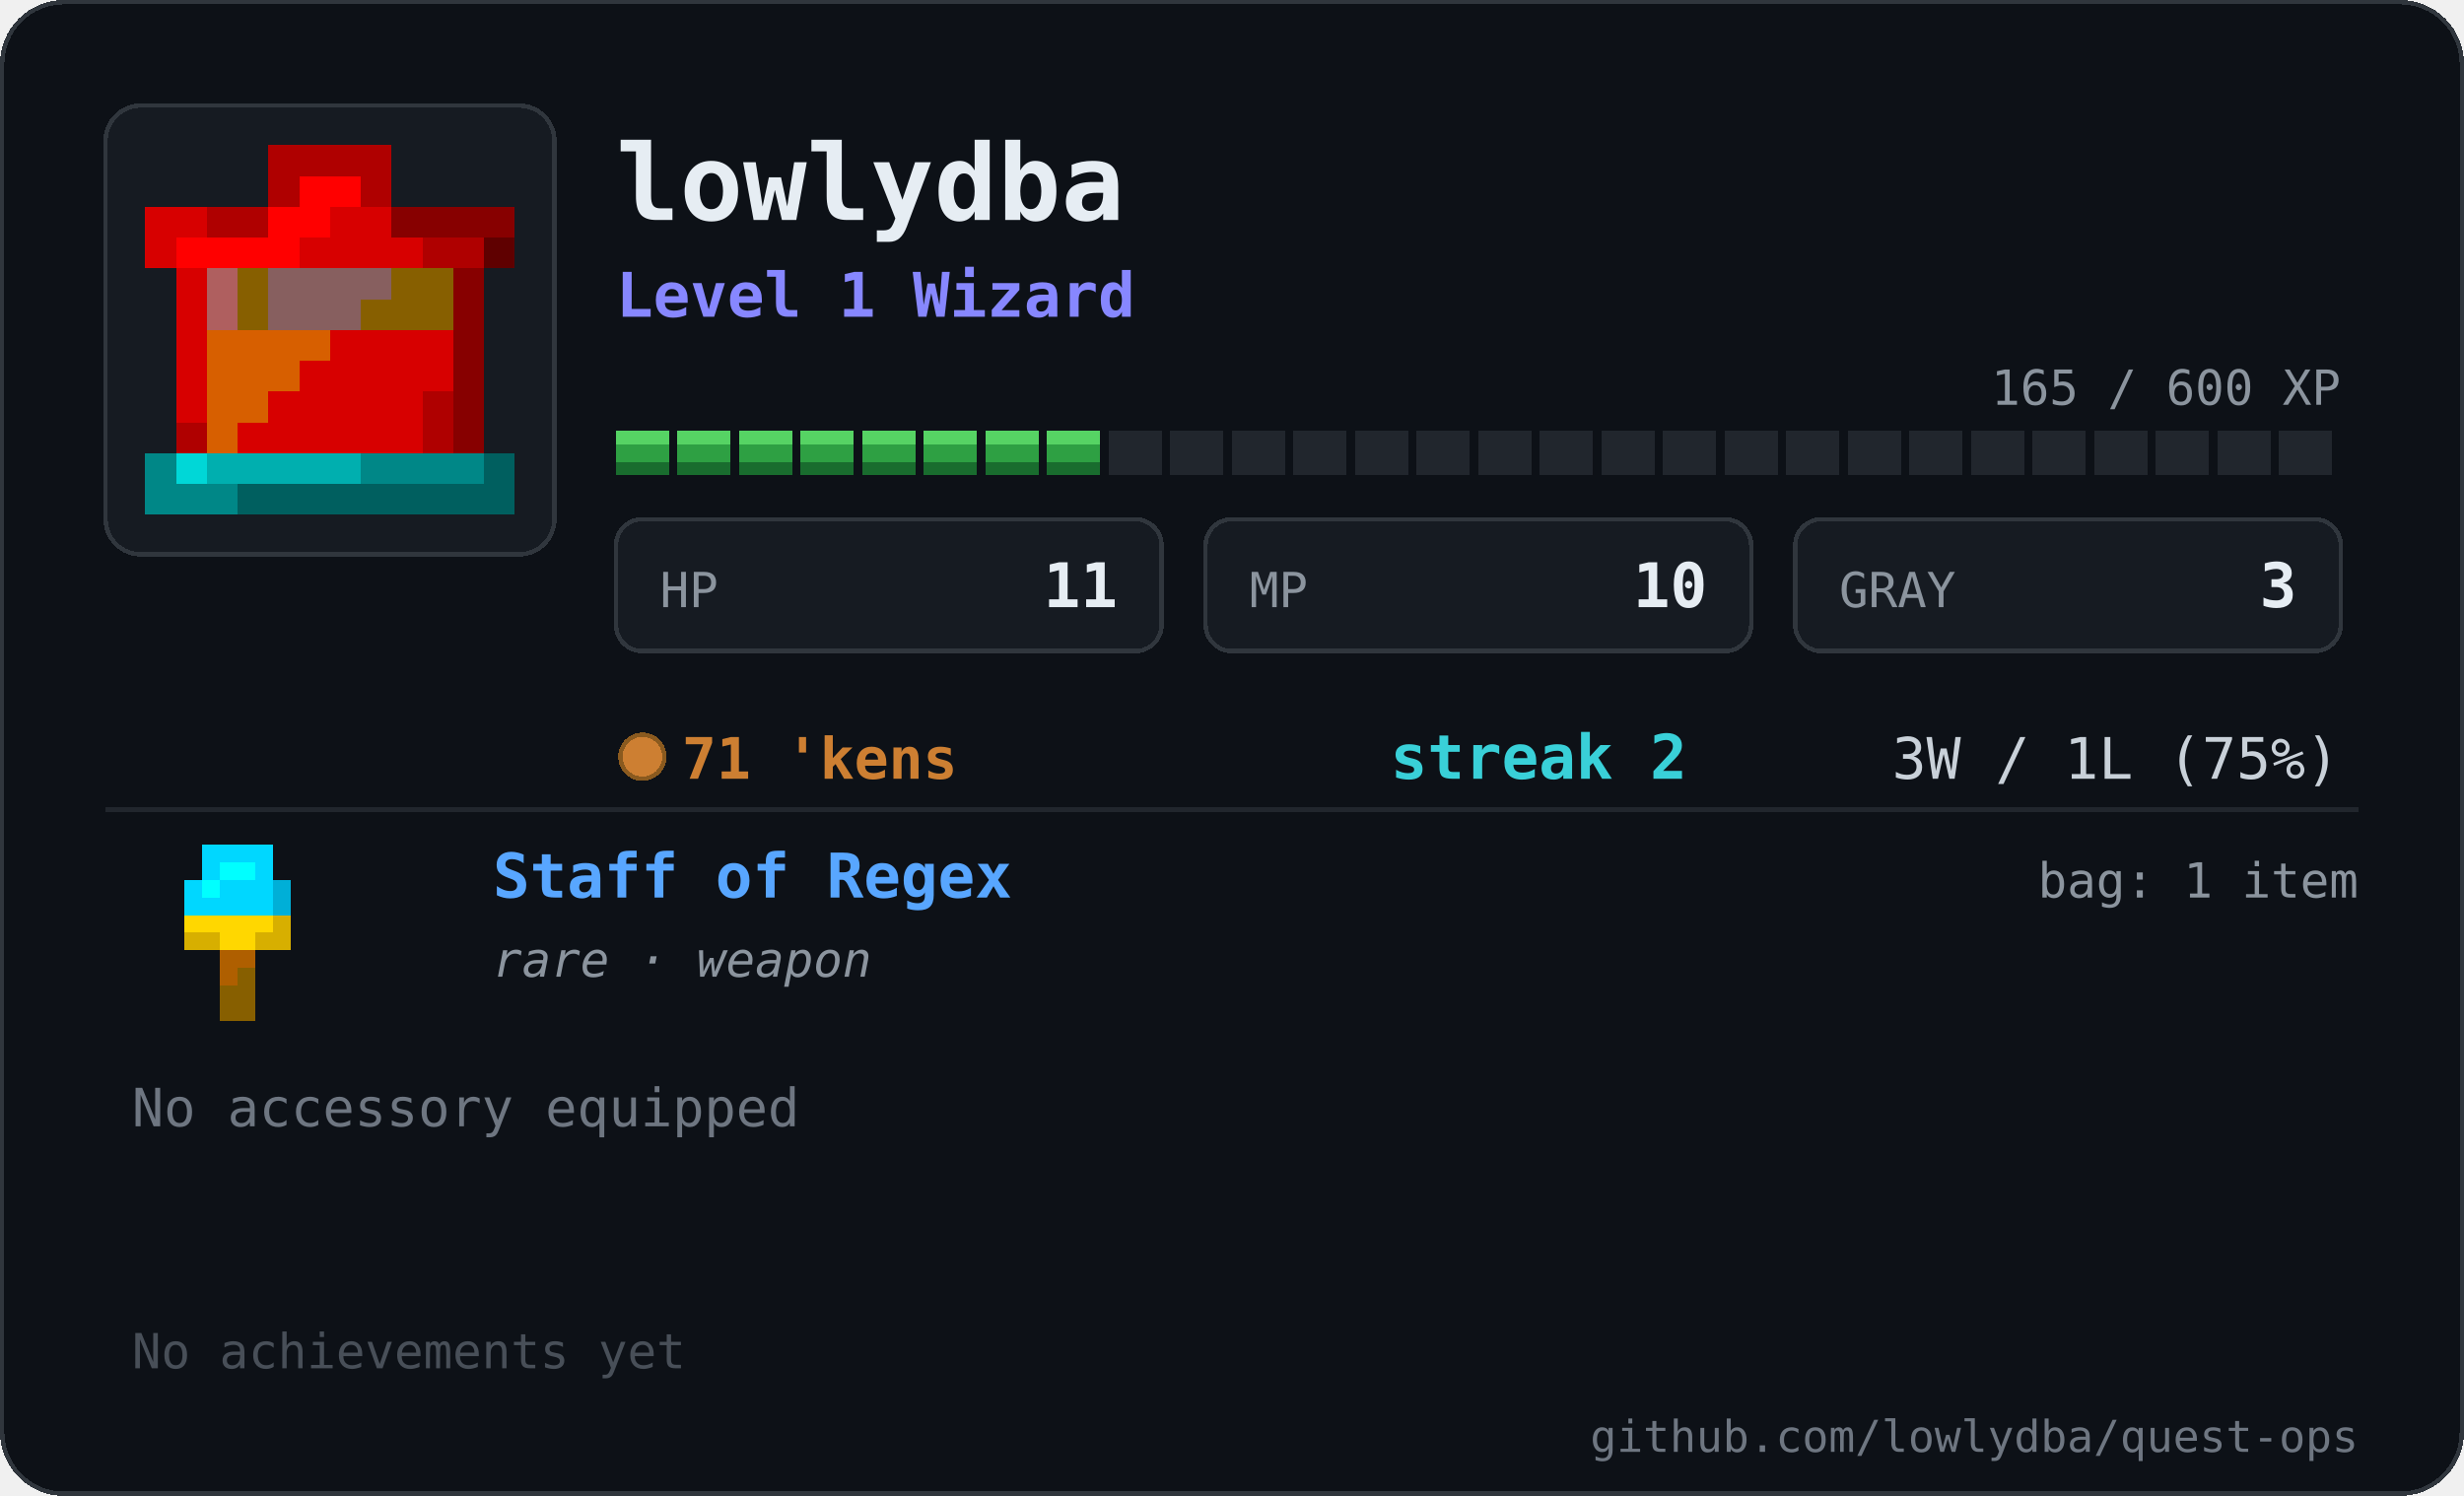
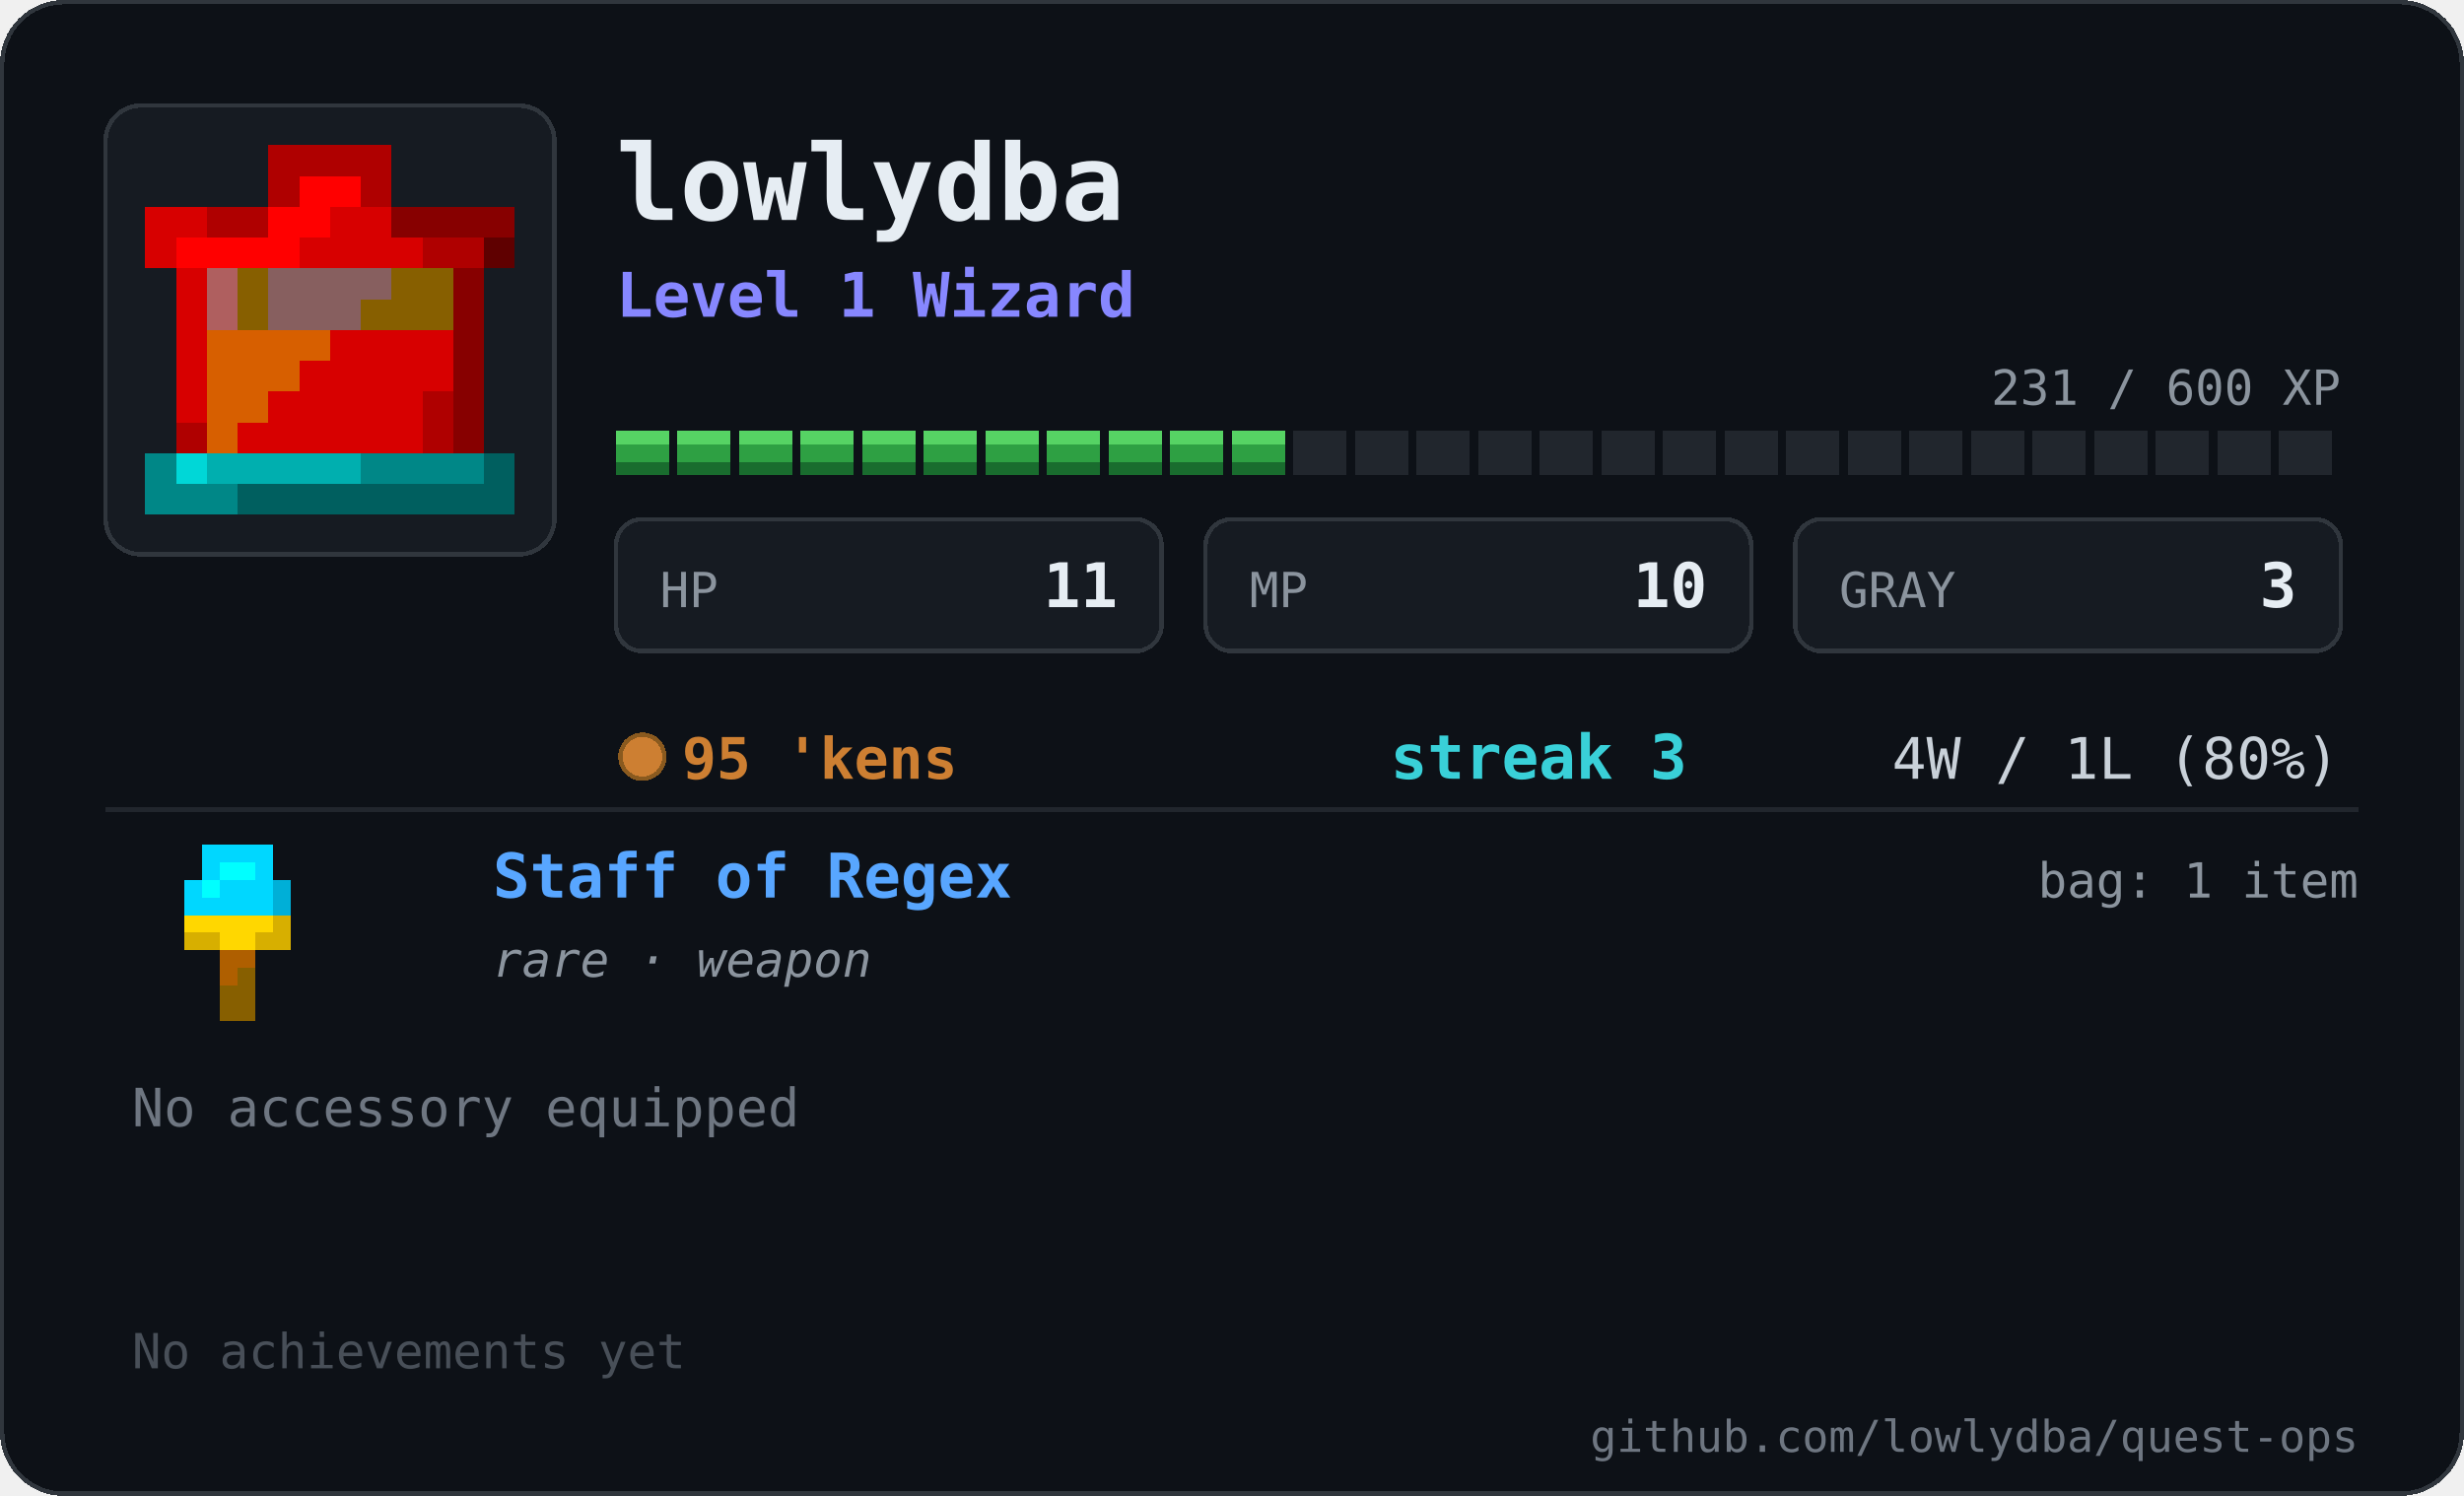
<svg xmlns="http://www.w3.org/2000/svg" width="560" height="340" viewBox="0 0 560 340" shape-rendering="crispEdges" role="img" aria-label="lowlydba, level 1 Wizard">
  <style>@media (prefers-color-scheme:light){.f0{fill:#ffffff}.s0{stroke:#ffffff}.f1{fill:#f6f8fa}.s1{stroke:#f6f8fa}.f2{fill:#eaeef2}.s2{stroke:#eaeef2}.f3{fill:#d0d7de}.s3{stroke:#d0d7de}.f4{fill:#1f2328}.s4{stroke:#1f2328}.f5{fill:#24292f}.s5{stroke:#24292f}.f6{fill:#59636e}.s6{stroke:#59636e}.f7{fill:#6e7781}.s7{stroke:#6e7781}.f8{fill:#8c959f}.s8{stroke:#8c959f}.f9{fill:#9a6700}.s9{stroke:#9a6700}.f10{fill:#1a7f37}.s10{stroke:#1a7f37}.f11{fill:#0969da}.s11{stroke:#0969da}.f12{fill:#8250df}.s12{stroke:#8250df}.f13{fill:#0e7c86}.s13{stroke:#0e7c86}.f14{fill:#7a838c}.s14{stroke:#7a838c}.f15{fill:#5c656d}.s15{stroke:#5c656d}.f16{fill:#a15c14}.s16{stroke:#a15c14}.f17{fill:#6b3f0c}.s17{stroke:#6b3f0c}.cls{fill:#54549e}}</style>
  <rect x="0.5" y="0.5" width="559" height="339" rx="14" fill="#0d1117" stroke="#30363d" class="f0 s3" />
  <rect x="24" y="24" width="102" height="102" rx="8" fill="#161b22" stroke="#30363d" class="f1 s3" />
  <rect x="61" y="33" width="28" height="7" fill="#af0000" />
  <rect x="61" y="40" width="7" height="7" fill="#af0000" />
  <rect x="68" y="40" width="14" height="7" fill="#ff0000" />
  <rect x="82" y="40" width="7" height="7" fill="#af0000" />
  <rect x="33" y="47" width="14" height="7" fill="#d70000" />
  <rect x="47" y="47" width="14" height="7" fill="#af0000" />
  <rect x="61" y="47" width="14" height="7" fill="#ff0000" />
  <rect x="75" y="47" width="14" height="7" fill="#d70000" />
  <rect x="89" y="47" width="28" height="7" fill="#870000" />
  <rect x="33" y="54" width="7" height="7" fill="#d70000" />
  <rect x="40" y="54" width="28" height="7" fill="#ff0000" />
  <rect x="68" y="54" width="28" height="7" fill="#d70000" />
  <rect x="96" y="54" width="14" height="7" fill="#af0000" />
  <rect x="110" y="54" width="7" height="7" fill="#5f0000" />
  <rect x="40" y="61" width="7" height="7" fill="#d70000" />
  <rect x="47" y="61" width="7" height="7" fill="#af5f5f" />
  <rect x="54" y="61" width="7" height="7" fill="#875f00" />
  <rect x="61" y="61" width="28" height="7" fill="#875f5f" />
  <rect x="89" y="61" width="14" height="7" fill="#875f00" />
  <rect x="103" y="61" width="7" height="7" fill="#870000" />
  <rect x="40" y="68" width="7" height="7" fill="#d70000" />
  <rect x="47" y="68" width="7" height="7" fill="#af5f5f" />
  <rect x="54" y="68" width="7" height="7" fill="#875f00" />
  <rect x="61" y="68" width="21" height="7" fill="#875f5f" />
  <rect x="82" y="68" width="21" height="7" fill="#875f00" />
  <rect x="103" y="68" width="7" height="7" fill="#870000" />
  <rect x="40" y="75" width="7" height="7" fill="#d70000" />
  <rect x="47" y="75" width="28" height="7" fill="#d75f00" />
  <rect x="75" y="75" width="28" height="7" fill="#d70000" />
  <rect x="103" y="75" width="7" height="7" fill="#870000" />
  <rect x="40" y="82" width="7" height="7" fill="#d70000" />
  <rect x="47" y="82" width="21" height="7" fill="#d75f00" />
  <rect x="68" y="82" width="35" height="7" fill="#d70000" />
  <rect x="103" y="82" width="7" height="7" fill="#870000" />
  <rect x="40" y="89" width="7" height="7" fill="#d70000" />
  <rect x="47" y="89" width="14" height="7" fill="#d75f00" />
  <rect x="61" y="89" width="35" height="7" fill="#d70000" />
  <rect x="96" y="89" width="7" height="7" fill="#af0000" />
  <rect x="103" y="89" width="7" height="7" fill="#870000" />
  <rect x="40" y="96" width="7" height="7" fill="#af0000" />
  <rect x="47" y="96" width="7" height="7" fill="#d75f00" />
  <rect x="54" y="96" width="42" height="7" fill="#d70000" />
  <rect x="96" y="96" width="7" height="7" fill="#af0000" />
  <rect x="103" y="96" width="7" height="7" fill="#870000" />
  <rect x="33" y="103" width="7" height="7" fill="#008787" />
  <rect x="40" y="103" width="7" height="7" fill="#00d7d7" />
  <rect x="47" y="103" width="35" height="7" fill="#00afaf" />
  <rect x="82" y="103" width="28" height="7" fill="#008787" />
  <rect x="110" y="103" width="7" height="7" fill="#005f5f" />
  <rect x="33" y="110" width="21" height="7" fill="#008787" />
  <rect x="54" y="110" width="63" height="7" fill="#005f5f" />
  <text x="140" y="50" fill="#e6edf3" class="f4" font-size="24" font-weight="bold" text-anchor="start" font-family="ui-monospace,SFMono-Regular,Menlo,Consolas,monospace">lowlydba</text>
  <text x="140" y="72" fill="#8787ff" class="cls" font-size="14" font-weight="bold" text-anchor="start" font-family="ui-monospace,SFMono-Regular,Menlo,Consolas,monospace">Level 1 Wizard</text>
  <rect x="140" y="98" width="12" height="10" fill="#196c2e" />
  <rect x="140" y="98" width="12" height="7" fill="#2ea043" />
  <rect x="140" y="98" width="12" height="3" fill="#56d364" />
  <rect x="154" y="98" width="12" height="10" fill="#196c2e" />
  <rect x="154" y="98" width="12" height="7" fill="#2ea043" />
  <rect x="154" y="98" width="12" height="3" fill="#56d364" />
  <rect x="168" y="98" width="12" height="10" fill="#196c2e" />
  <rect x="168" y="98" width="12" height="7" fill="#2ea043" />
  <rect x="168" y="98" width="12" height="3" fill="#56d364" />
  <rect x="182" y="98" width="12" height="10" fill="#196c2e" />
  <rect x="182" y="98" width="12" height="7" fill="#2ea043" />
  <rect x="182" y="98" width="12" height="3" fill="#56d364" />
  <rect x="196" y="98" width="12" height="10" fill="#196c2e" />
  <rect x="196" y="98" width="12" height="7" fill="#2ea043" />
  <rect x="196" y="98" width="12" height="3" fill="#56d364" />
  <rect x="210" y="98" width="12" height="10" fill="#196c2e" />
  <rect x="210" y="98" width="12" height="7" fill="#2ea043" />
  <rect x="210" y="98" width="12" height="3" fill="#56d364" />
  <rect x="224" y="98" width="12" height="10" fill="#196c2e" />
  <rect x="224" y="98" width="12" height="7" fill="#2ea043" />
  <rect x="224" y="98" width="12" height="3" fill="#56d364" />
  <rect x="238" y="98" width="12" height="10" fill="#196c2e" />
  <rect x="238" y="98" width="12" height="7" fill="#2ea043" />
  <rect x="238" y="98" width="12" height="3" fill="#56d364" />
-   <rect x="252" y="98" width="12" height="10" fill="#21262d" class="f2" />
-   <rect x="266" y="98" width="12" height="10" fill="#21262d" class="f2" />
-   <rect x="280" y="98" width="12" height="10" fill="#21262d" class="f2" />
+   <rect x="252" y="98" width="12" height="10" fill="#196c2e" />
+   <rect x="252" y="98" width="12" height="7" fill="#2ea043" />
+   <rect x="252" y="98" width="12" height="3" fill="#56d364" />
+   <rect x="266" y="98" width="12" height="10" fill="#196c2e" />
+   <rect x="266" y="98" width="12" height="7" fill="#2ea043" />
+   <rect x="266" y="98" width="12" height="3" fill="#56d364" />
+   <rect x="280" y="98" width="12" height="10" fill="#196c2e" />
+   <rect x="280" y="98" width="12" height="7" fill="#2ea043" />
+   <rect x="280" y="98" width="12" height="3" fill="#56d364" />
  <rect x="294" y="98" width="12" height="10" fill="#21262d" class="f2" />
  <rect x="308" y="98" width="12" height="10" fill="#21262d" class="f2" />
  <rect x="322" y="98" width="12" height="10" fill="#21262d" class="f2" />
  <rect x="336" y="98" width="12" height="10" fill="#21262d" class="f2" />
  <rect x="350" y="98" width="12" height="10" fill="#21262d" class="f2" />
  <rect x="364" y="98" width="12" height="10" fill="#21262d" class="f2" />
  <rect x="378" y="98" width="12" height="10" fill="#21262d" class="f2" />
  <rect x="392" y="98" width="12" height="10" fill="#21262d" class="f2" />
  <rect x="406" y="98" width="12" height="10" fill="#21262d" class="f2" />
  <rect x="420" y="98" width="12" height="10" fill="#21262d" class="f2" />
  <rect x="434" y="98" width="12" height="10" fill="#21262d" class="f2" />
  <rect x="448" y="98" width="12" height="10" fill="#21262d" class="f2" />
  <rect x="462" y="98" width="12" height="10" fill="#21262d" class="f2" />
  <rect x="476" y="98" width="12" height="10" fill="#21262d" class="f2" />
  <rect x="490" y="98" width="12" height="10" fill="#21262d" class="f2" />
  <rect x="504" y="98" width="12" height="10" fill="#21262d" class="f2" />
  <rect x="518" y="98" width="12" height="10" fill="#21262d" class="f2" />
-   <text x="532" y="92" fill="#8b949e" class="f6" font-size="11" font-weight="normal" text-anchor="end" font-family="ui-monospace,SFMono-Regular,Menlo,Consolas,monospace">165 / 600 XP</text>
+   <text x="532" y="92" fill="#8b949e" class="f6" font-size="11" font-weight="normal" text-anchor="end" font-family="ui-monospace,SFMono-Regular,Menlo,Consolas,monospace">231 / 600 XP</text>
  <rect x="140" y="118" width="124" height="30" rx="6" fill="#161b22" stroke="#30363d" class="f1 s3" />
  <text x="150" y="138" fill="#8b949e" class="f6" font-size="11" font-weight="normal" text-anchor="start" font-family="ui-monospace,SFMono-Regular,Menlo,Consolas,monospace">HP</text>
  <text x="254" y="138" fill="#e6edf3" class="f4" font-size="14" font-weight="bold" text-anchor="end" font-family="ui-monospace,SFMono-Regular,Menlo,Consolas,monospace">11</text>
  <rect x="274" y="118" width="124" height="30" rx="6" fill="#161b22" stroke="#30363d" class="f1 s3" />
  <text x="284" y="138" fill="#8b949e" class="f6" font-size="11" font-weight="normal" text-anchor="start" font-family="ui-monospace,SFMono-Regular,Menlo,Consolas,monospace">MP</text>
  <text x="388" y="138" fill="#e6edf3" class="f4" font-size="14" font-weight="bold" text-anchor="end" font-family="ui-monospace,SFMono-Regular,Menlo,Consolas,monospace">10</text>
  <rect x="408" y="118" width="124" height="30" rx="6" fill="#161b22" stroke="#30363d" class="f1 s3" />
  <text x="418" y="138" fill="#8b949e" class="f6" font-size="11" font-weight="normal" text-anchor="start" font-family="ui-monospace,SFMono-Regular,Menlo,Consolas,monospace">GRAY</text>
  <text x="522" y="138" fill="#e6edf3" class="f4" font-size="14" font-weight="bold" text-anchor="end" font-family="ui-monospace,SFMono-Regular,Menlo,Consolas,monospace">3</text>
  <circle cx="146" cy="172" r="5" fill="#cd7f32" stroke="#8a5a1f" class="f16 s17" />
-   <text x="155" y="177" fill="#cd7f32" class="f16" font-size="13" font-weight="bold" text-anchor="start" font-family="ui-monospace,SFMono-Regular,Menlo,Consolas,monospace">71 'kens</text>
-   <text x="316" y="177" fill="#39d0d8" class="f13" font-size="14" font-weight="bold" text-anchor="start" font-family="ui-monospace,SFMono-Regular,Menlo,Consolas,monospace">streak 2</text>
-   <text x="430" y="177" fill="#c9d1d9" class="f5" font-size="13" font-weight="normal" text-anchor="start" font-family="ui-monospace,SFMono-Regular,Menlo,Consolas,monospace">3W / 1L  (75%)</text>
+   <text x="155" y="177" fill="#cd7f32" class="f16" font-size="13" font-weight="bold" text-anchor="start" font-family="ui-monospace,SFMono-Regular,Menlo,Consolas,monospace">95 'kens</text>
+   <text x="316" y="177" fill="#39d0d8" class="f13" font-size="14" font-weight="bold" text-anchor="start" font-family="ui-monospace,SFMono-Regular,Menlo,Consolas,monospace">streak 3</text>
+   <text x="430" y="177" fill="#c9d1d9" class="f5" font-size="13" font-weight="normal" text-anchor="start" font-family="ui-monospace,SFMono-Regular,Menlo,Consolas,monospace">4W / 1L  (80%)</text>
  <line x1="24" y1="184" x2="536" y2="184" stroke="#21262d" class="s2" />
  <rect x="46" y="192" width="16" height="4" fill="#00d7ff" />
  <rect x="46" y="196" width="4" height="4" fill="#00d7ff" />
  <rect x="50" y="196" width="8" height="4" fill="#00ffff" />
  <rect x="58" y="196" width="4" height="4" fill="#00d7ff" />
  <rect x="42" y="200" width="4" height="4" fill="#00d7ff" />
  <rect x="46" y="200" width="4" height="4" fill="#00ffff" />
  <rect x="50" y="200" width="12" height="4" fill="#00d7ff" />
  <rect x="62" y="200" width="4" height="4" fill="#00afd7" />
  <rect x="42" y="204" width="20" height="4" fill="#00d7ff" />
  <rect x="62" y="204" width="4" height="4" fill="#00afd7" />
  <rect x="42" y="208" width="20" height="4" fill="#ffd700" />
  <rect x="62" y="208" width="4" height="4" fill="#d7af00" />
  <rect x="42" y="212" width="8" height="4" fill="#d7af00" />
  <rect x="50" y="212" width="8" height="4" fill="#ffd700" />
  <rect x="58" y="212" width="8" height="4" fill="#d7af00" />
  <rect x="50" y="216" width="8" height="4" fill="#af5f00" />
  <rect x="50" y="220" width="4" height="4" fill="#af5f00" />
  <rect x="54" y="220" width="4" height="4" fill="#875f00" />
  <rect x="50" y="224" width="8" height="4" fill="#875f00" />
  <rect x="50" y="228" width="8" height="4" fill="#875f00" />
  <text x="112" y="204" fill="#58a6ff" class="f11" font-size="14" font-weight="bold" text-anchor="start" font-family="ui-monospace,SFMono-Regular,Menlo,Consolas,monospace">Staff of Regex</text>
  <text x="112" y="222" fill="#8b949e" class="f6" font-size="11" font-weight="normal" text-anchor="start" font-style="italic" font-family="ui-monospace,SFMono-Regular,Menlo,Consolas,monospace">rare  ·  weapon</text>
  <text x="30" y="256" fill="#6e7681" class="f7" font-size="12" font-weight="normal" text-anchor="start" font-family="ui-monospace,SFMono-Regular,Menlo,Consolas,monospace">No accessory equipped</text>
  <text x="536" y="204" fill="#8b949e" class="f6" font-size="11" font-weight="normal" text-anchor="end" font-family="ui-monospace,SFMono-Regular,Menlo,Consolas,monospace">bag: 1 item</text>
  <text x="30" y="311" fill="#484f58" class="f8" font-size="11" font-weight="normal" text-anchor="start" font-family="ui-monospace,SFMono-Regular,Menlo,Consolas,monospace">No achievements yet</text>
  <a href="https://github.com/lowlydba/quest-ops">
    <text x="536" y="330" fill="#6e7681" class="f7" font-size="10" font-weight="normal" text-anchor="end" font-family="ui-monospace,SFMono-Regular,Menlo,Consolas,monospace">github.com/lowlydba/quest-ops</text>
  </a>
</svg>
